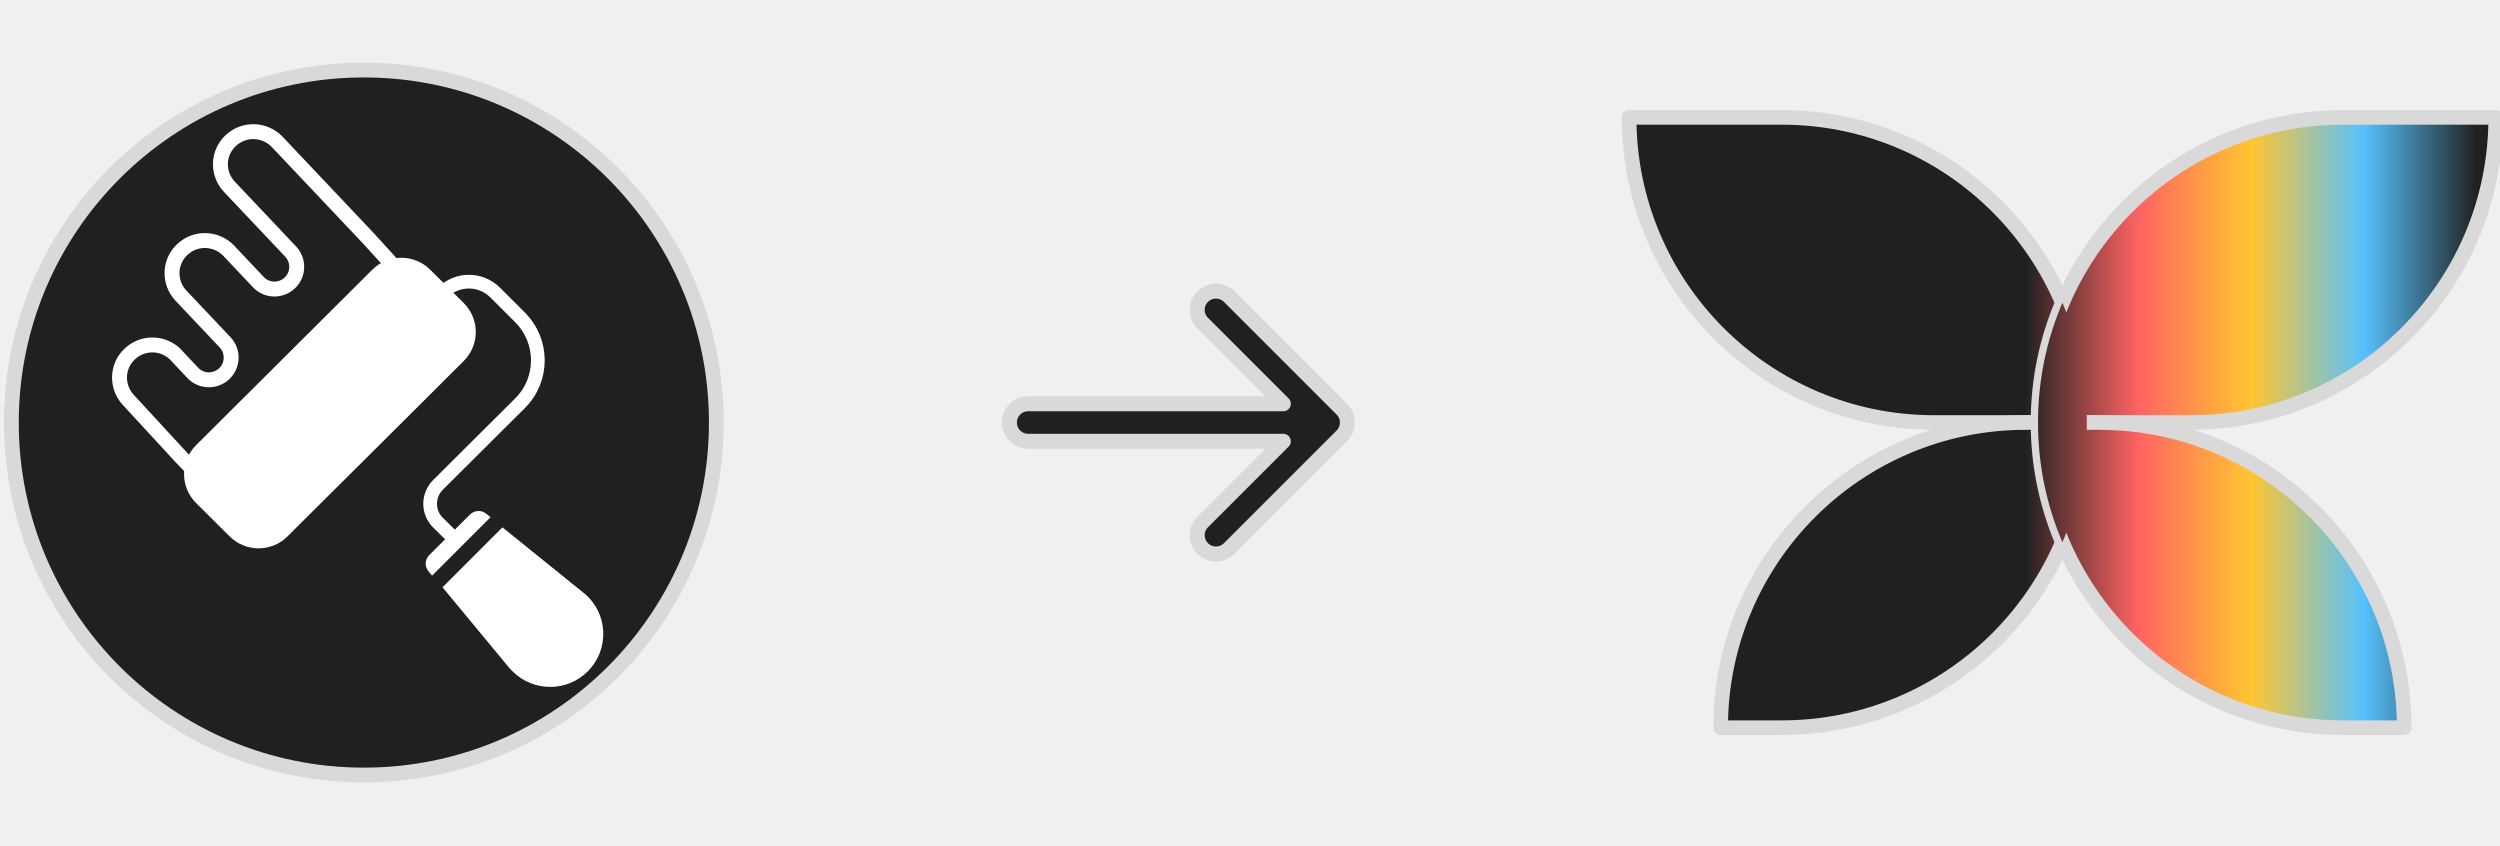
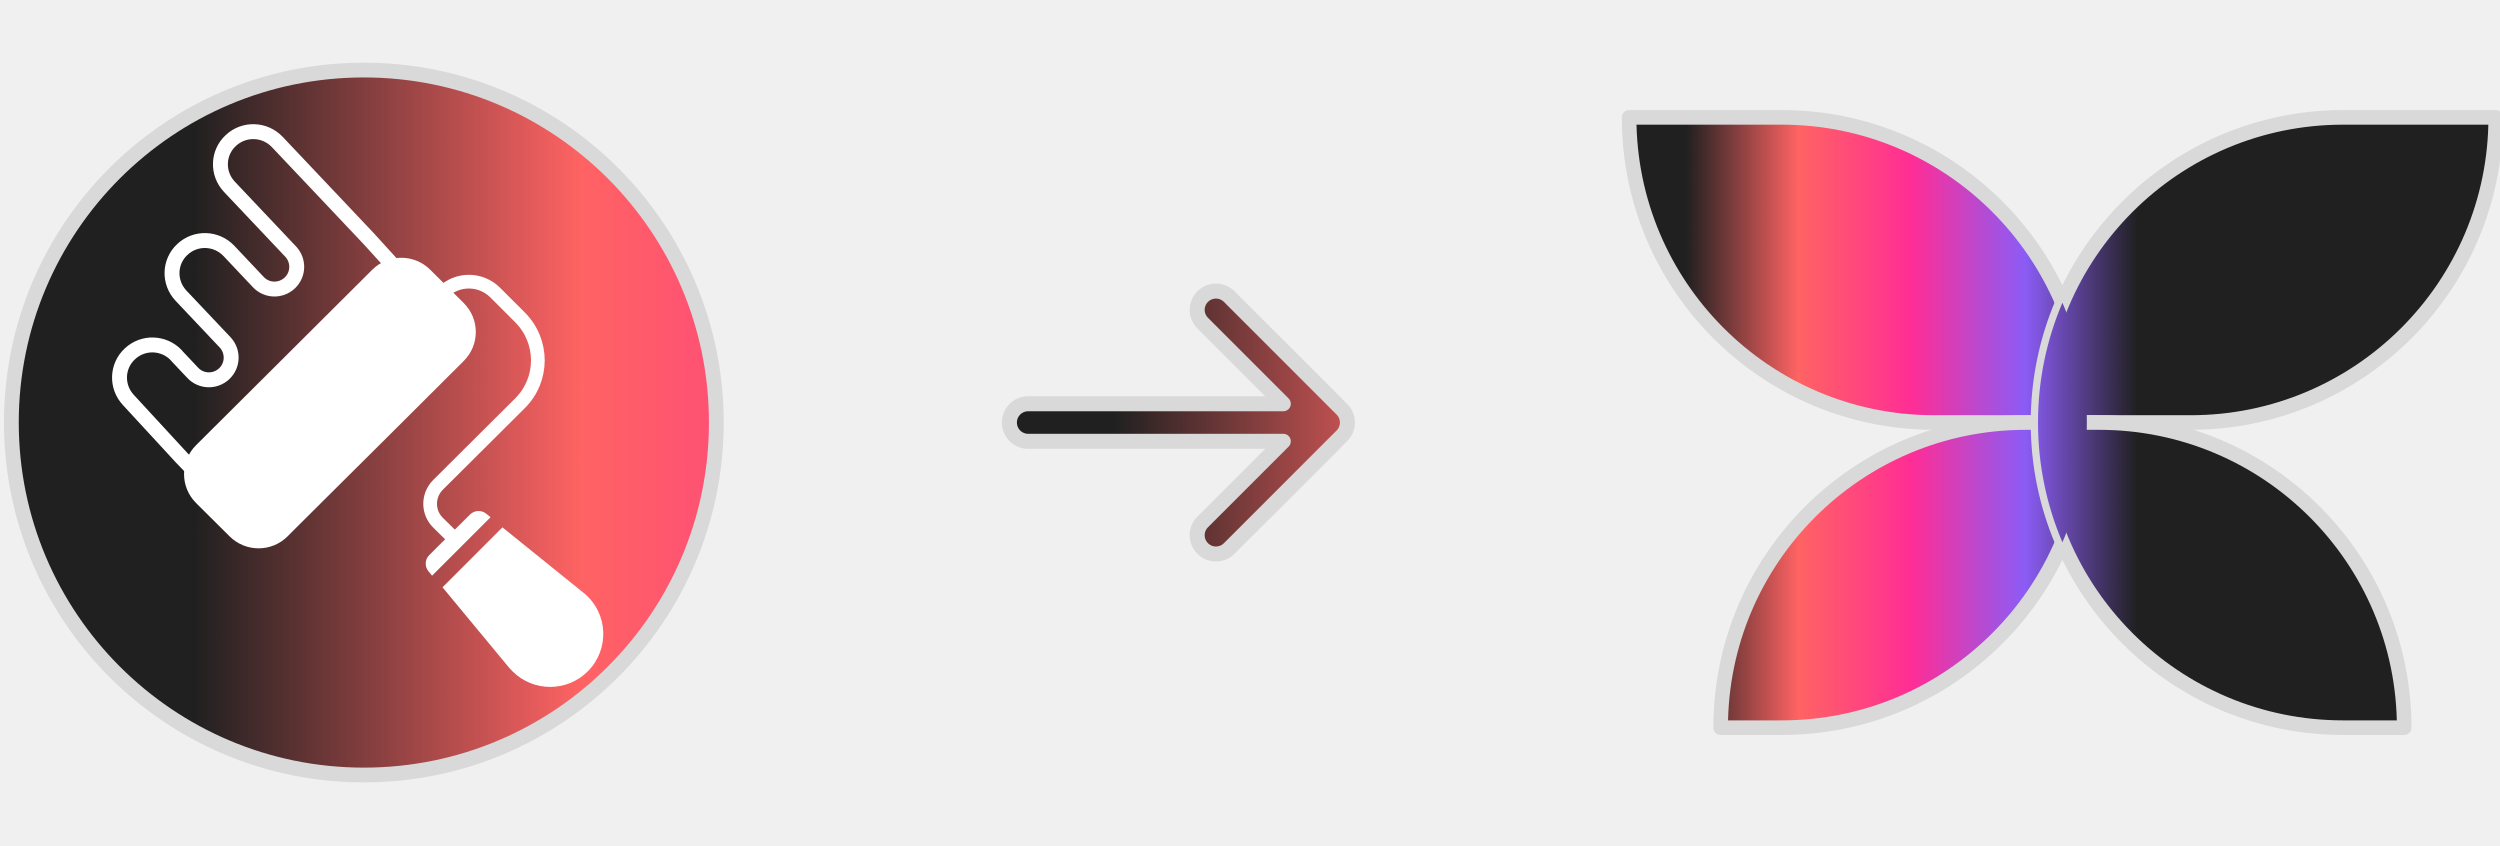
<svg xmlns="http://www.w3.org/2000/svg" width="213" height="72" viewBox="0 0 213 72" fill="none" role="img" aria-label="Renovate to Changesets">
  <defs>
-     <linearGradient id="logo-flow" gradientUnits="userSpaceOnUse" x1="0" y1="36" x2="426" y2="36">
+     <linearGradient id="logo-flow" gradientUnits="userSpaceOnUse" x1="-213" y1="36" x2="213" y2="36">
      <stop offset="0" stop-color="#202020" />
-       <stop offset="0.14" stop-color="#202020" />
-       <stop offset="0.18" stop-color="#FF6363" />
-       <stop offset="0.22" stop-color="#FFC531" />
-       <stop offset="0.26" stop-color="#56C2FF" />
-       <stop offset="0.30" stop-color="#202020" />
+       <stop offset="0.02" stop-color="#202020" />
+       <stop offset="0.06" stop-color="#FF6363" />
+       <stop offset="0.10" stop-color="#FF2D95" />
+       <stop offset="0.14" stop-color="#8B5CF6" />
+       <stop offset="0.18" stop-color="#202020" />
      <stop offset="0.5" stop-color="#202020" />
-       <stop offset="0.64" stop-color="#202020" />
-       <stop offset="0.68" stop-color="#FF6363" />
-       <stop offset="0.72" stop-color="#FFC531" />
-       <stop offset="0.76" stop-color="#56C2FF" />
-       <stop offset="0.80" stop-color="#202020" />
+       <stop offset="0.52" stop-color="#202020" />
+       <stop offset="0.56" stop-color="#FF6363" />
+       <stop offset="0.60" stop-color="#FF2D95" />
+       <stop offset="0.64" stop-color="#8B5CF6" />
+       <stop offset="0.68" stop-color="#202020" />
      <stop offset="1" stop-color="#202020" />
-       <animate attributeName="x1" values="0;213" dur="4s" repeatCount="indefinite" />
-       <animate attributeName="x2" values="426;639" dur="4s" repeatCount="indefinite" />
+       <animate attributeName="x1" values="-213;0" dur="4s" repeatCount="indefinite" />
+       <animate attributeName="x2" values="213;426" dur="4s" repeatCount="indefinite" />
    </linearGradient>
  </defs>
  <g transform="translate(0 5) scale(1.9375)">
    <circle cx="16" cy="16" r="15.5" fill="url(#logo-flow)" stroke="#d9d9d9" stroke-width="0.65" />
    <g fill="none" transform="translate(1.71 1.435) scale(0.8864)">
      <path d="M6.818 13.093C6.199 12.444 5.172 12.405 4.514 13.025C3.855 13.635 3.826 14.661 4.446 15.32L7.07 18.166L7.612 18.728L17.749 8.833L16.374 7.322L14.883 5.744L11.824 2.51C11.204 1.862 10.178 1.823 9.519 2.443C8.861 3.053 8.832 4.079 9.452 4.737L12.492 7.952C12.908 8.397 12.889 9.094 12.443 9.51C11.998 9.927 11.301 9.907 10.885 9.462L9.423 7.913C8.803 7.264 7.777 7.226 7.118 7.845C6.46 8.455 6.431 9.481 7.051 10.14L9.239 12.454C9.655 12.899 9.636 13.596 9.19 14.013C8.745 14.429 8.048 14.41 7.631 13.964L6.818 13.102" stroke="#ffffff" stroke-width="0.74" stroke-linecap="round" stroke-linejoin="round" />
      <path d="M20.024 9.985C20.383 9.627 20.857 9.443 21.332 9.443C21.806 9.443 22.28 9.627 22.639 9.985L23.868 11.214C25.049 12.396 25.049 14.303 23.868 15.475L19.802 19.522C19.279 20.044 19.279 20.887 19.802 21.4L20.46 22.049" stroke="#ffffff" stroke-width="0.68" stroke-linecap="round" stroke-linejoin="round" />
      <path d="M12.25 13.645L8.058 17.818C7.409 18.466 7.409 19.512 8.058 20.161L8.222 20.325L9.723 21.816C10.372 22.465 11.427 22.465 12.076 21.816L12.686 21.206L14.535 19.367L15.813 18.098L17.875 16.046L20.819 13.112C21.467 12.463 21.467 11.418 20.819 10.769L19.153 9.113C18.505 8.465 17.449 8.465 16.8 9.113L12.25 13.645Z" fill="#ffffff" stroke="#ffffff" stroke-width="0.74" stroke-linecap="round" stroke-linejoin="round" />
      <path d="M19.511 24.024L22.406 21.129L22.193 20.955C21.951 20.761 21.612 20.78 21.39 20.993L19.366 23.007C19.143 23.23 19.134 23.578 19.327 23.811L19.502 24.024H19.511Z" fill="#ffffff" />
      <path d="M27.053 24.905L22.997 21.632L20.024 24.605L23.335 28.603C23.384 28.661 23.442 28.719 23.5 28.777C24.517 29.794 26.192 29.814 27.228 28.777C28.322 27.683 28.244 25.892 27.053 24.905Z" fill="#ffffff" />
    </g>
  </g>
  <path fill-rule="evenodd" clip-rule="evenodd" transform="translate(81.2 16.8) scale(1.6)" d="M13.293 5.293C13.683 4.902 14.317 4.902 14.707 5.293L20.707 11.293C20.895 11.48 21 11.735 21 12C21 12.265 20.895 12.52 20.707 12.707L14.707 18.707C14.317 19.098 13.683 19.098 13.293 18.707C12.902 18.317 12.902 17.683 13.293 17.293L17.586 13H4C3.448 13 3 12.552 3 12C3 11.448 3.448 11 4 11H17.586L13.293 6.707C12.902 6.317 12.902 5.683 13.293 5.293Z" fill="url(#logo-flow)" stroke="#d9d9d9" stroke-width="0.8" stroke-linejoin="round" />
  <g transform="translate(138.8 10) scale(0.5652174)">
    <path d="M68.997 45.998C68.997 20.594 48.403 0 22.999 0H0C0 25.404 20.594 45.998 45.998 45.998H68.997Z" fill="url(#logo-flow)" stroke="#d9d9d9" stroke-width="2.2" stroke-linejoin="round" />
    <path d="M68.997 45.998C68.997 71.402 48.403 91.996 22.999 91.996H13.799C13.799 66.592 34.393 45.998 59.797 45.998L68.997 45.998Z" fill="url(#logo-flow)" stroke="#d9d9d9" stroke-width="2.2" stroke-linejoin="round" />
    <path d="M61.637 45.998C61.637 20.594 82.231 0 107.635 0H130.634C130.634 25.404 110.04 45.998 84.636 45.998H61.637Z" fill="url(#logo-flow)" stroke="#d9d9d9" stroke-width="2.2" stroke-linejoin="round" />
    <path d="M61.637 45.998C61.637 71.402 82.231 91.996 107.635 91.996H116.835C116.835 66.592 96.241 45.998 70.837 45.998L61.637 45.998Z" fill="url(#logo-flow)" stroke="#d9d9d9" stroke-width="2.2" stroke-linejoin="round" />
    <path d="M65.317 27.94C67.686 33.484 68.997 39.588 68.997 45.998C68.997 52.408 67.686 58.511 65.317 64.055C62.948 58.511 61.637 52.408 61.637 45.998C61.637 39.588 62.948 33.484 65.317 27.94Z" fill="url(#logo-flow)" />
  </g>
</svg>
